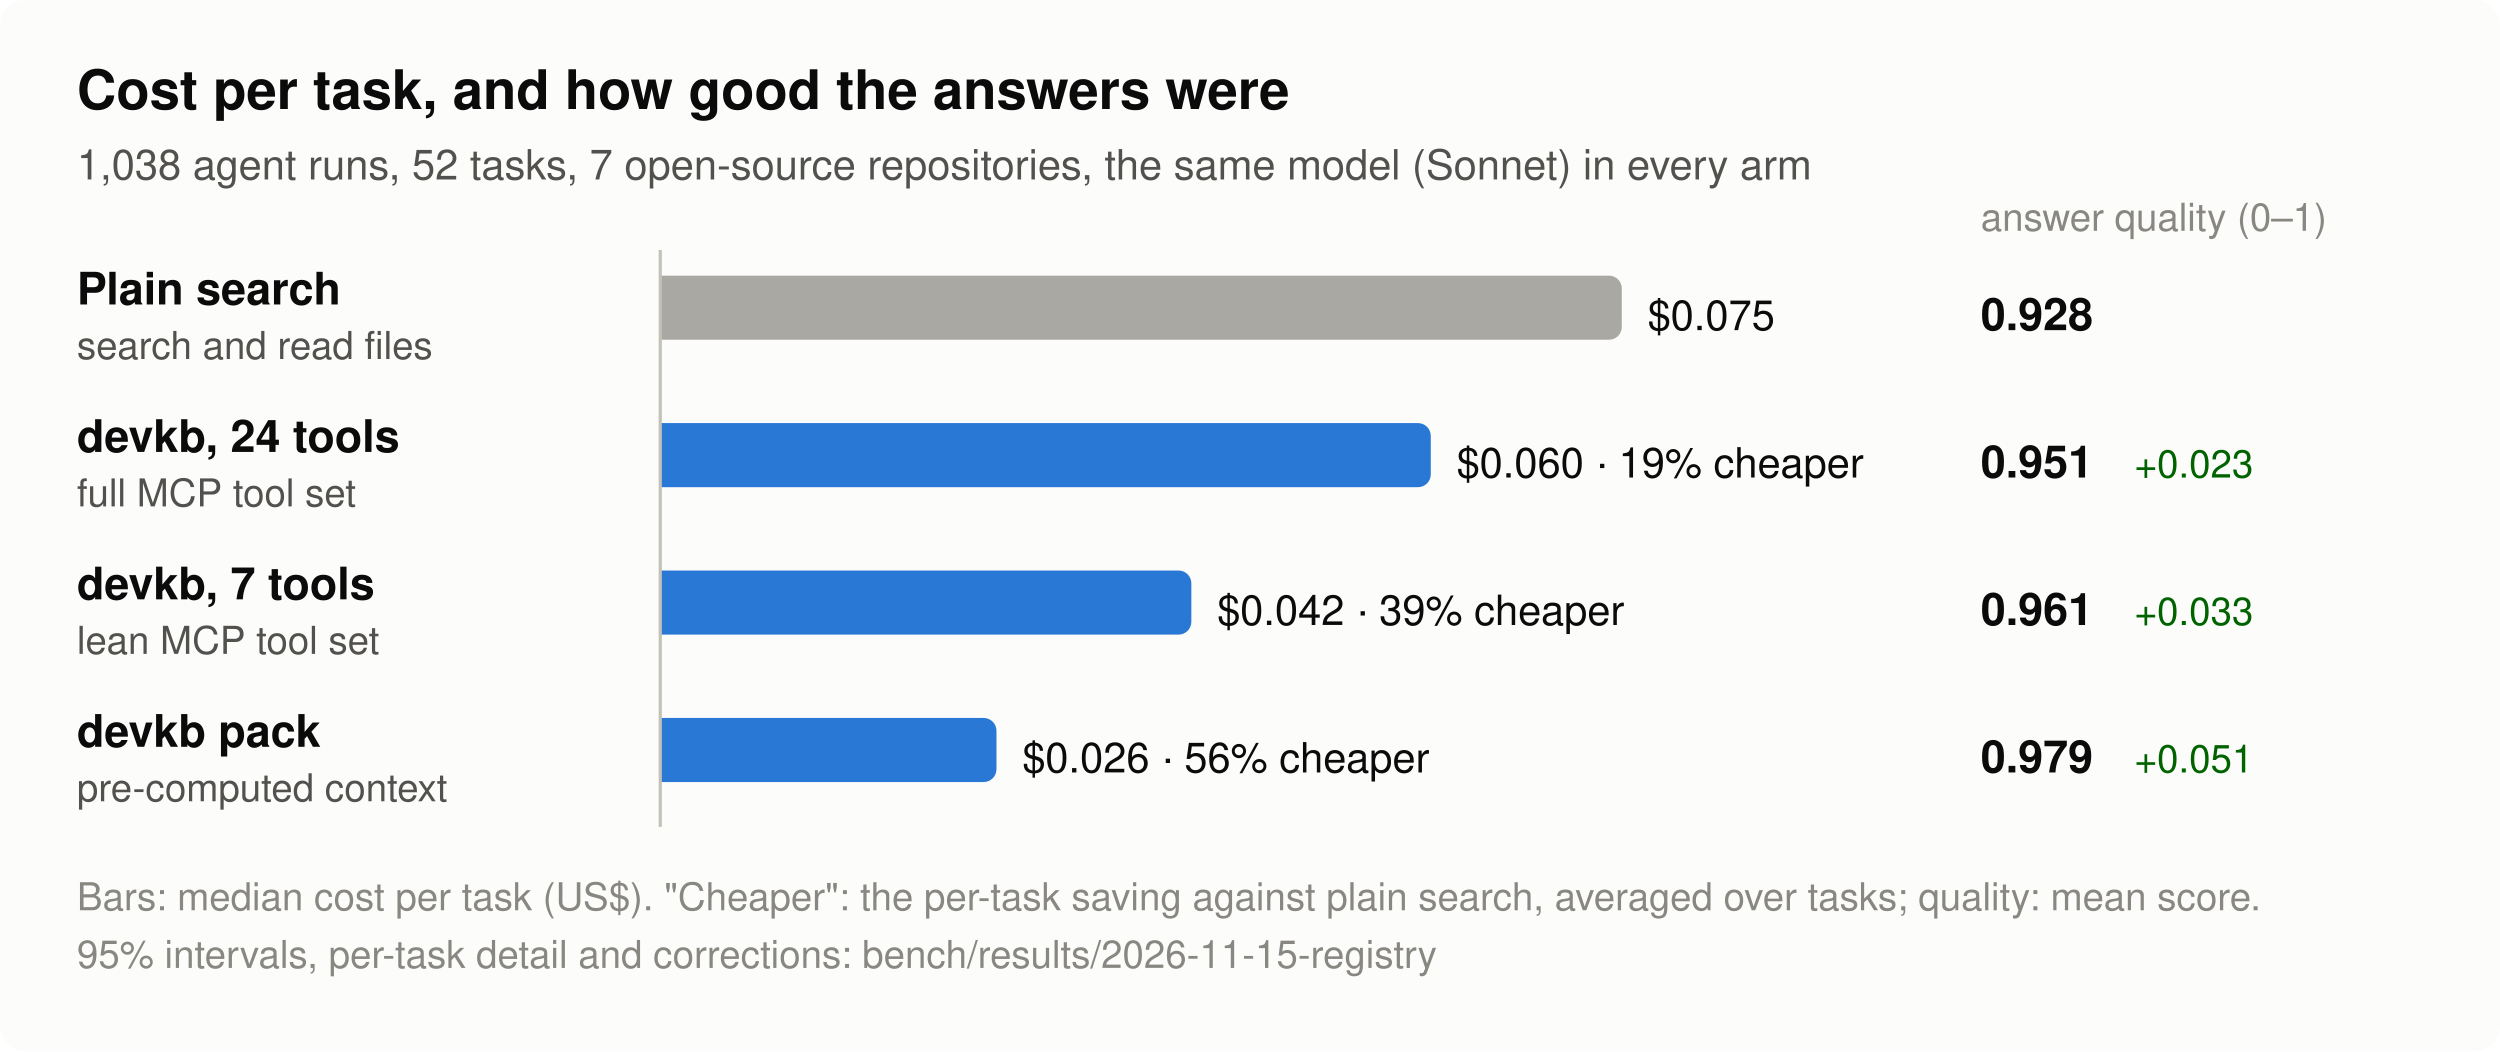
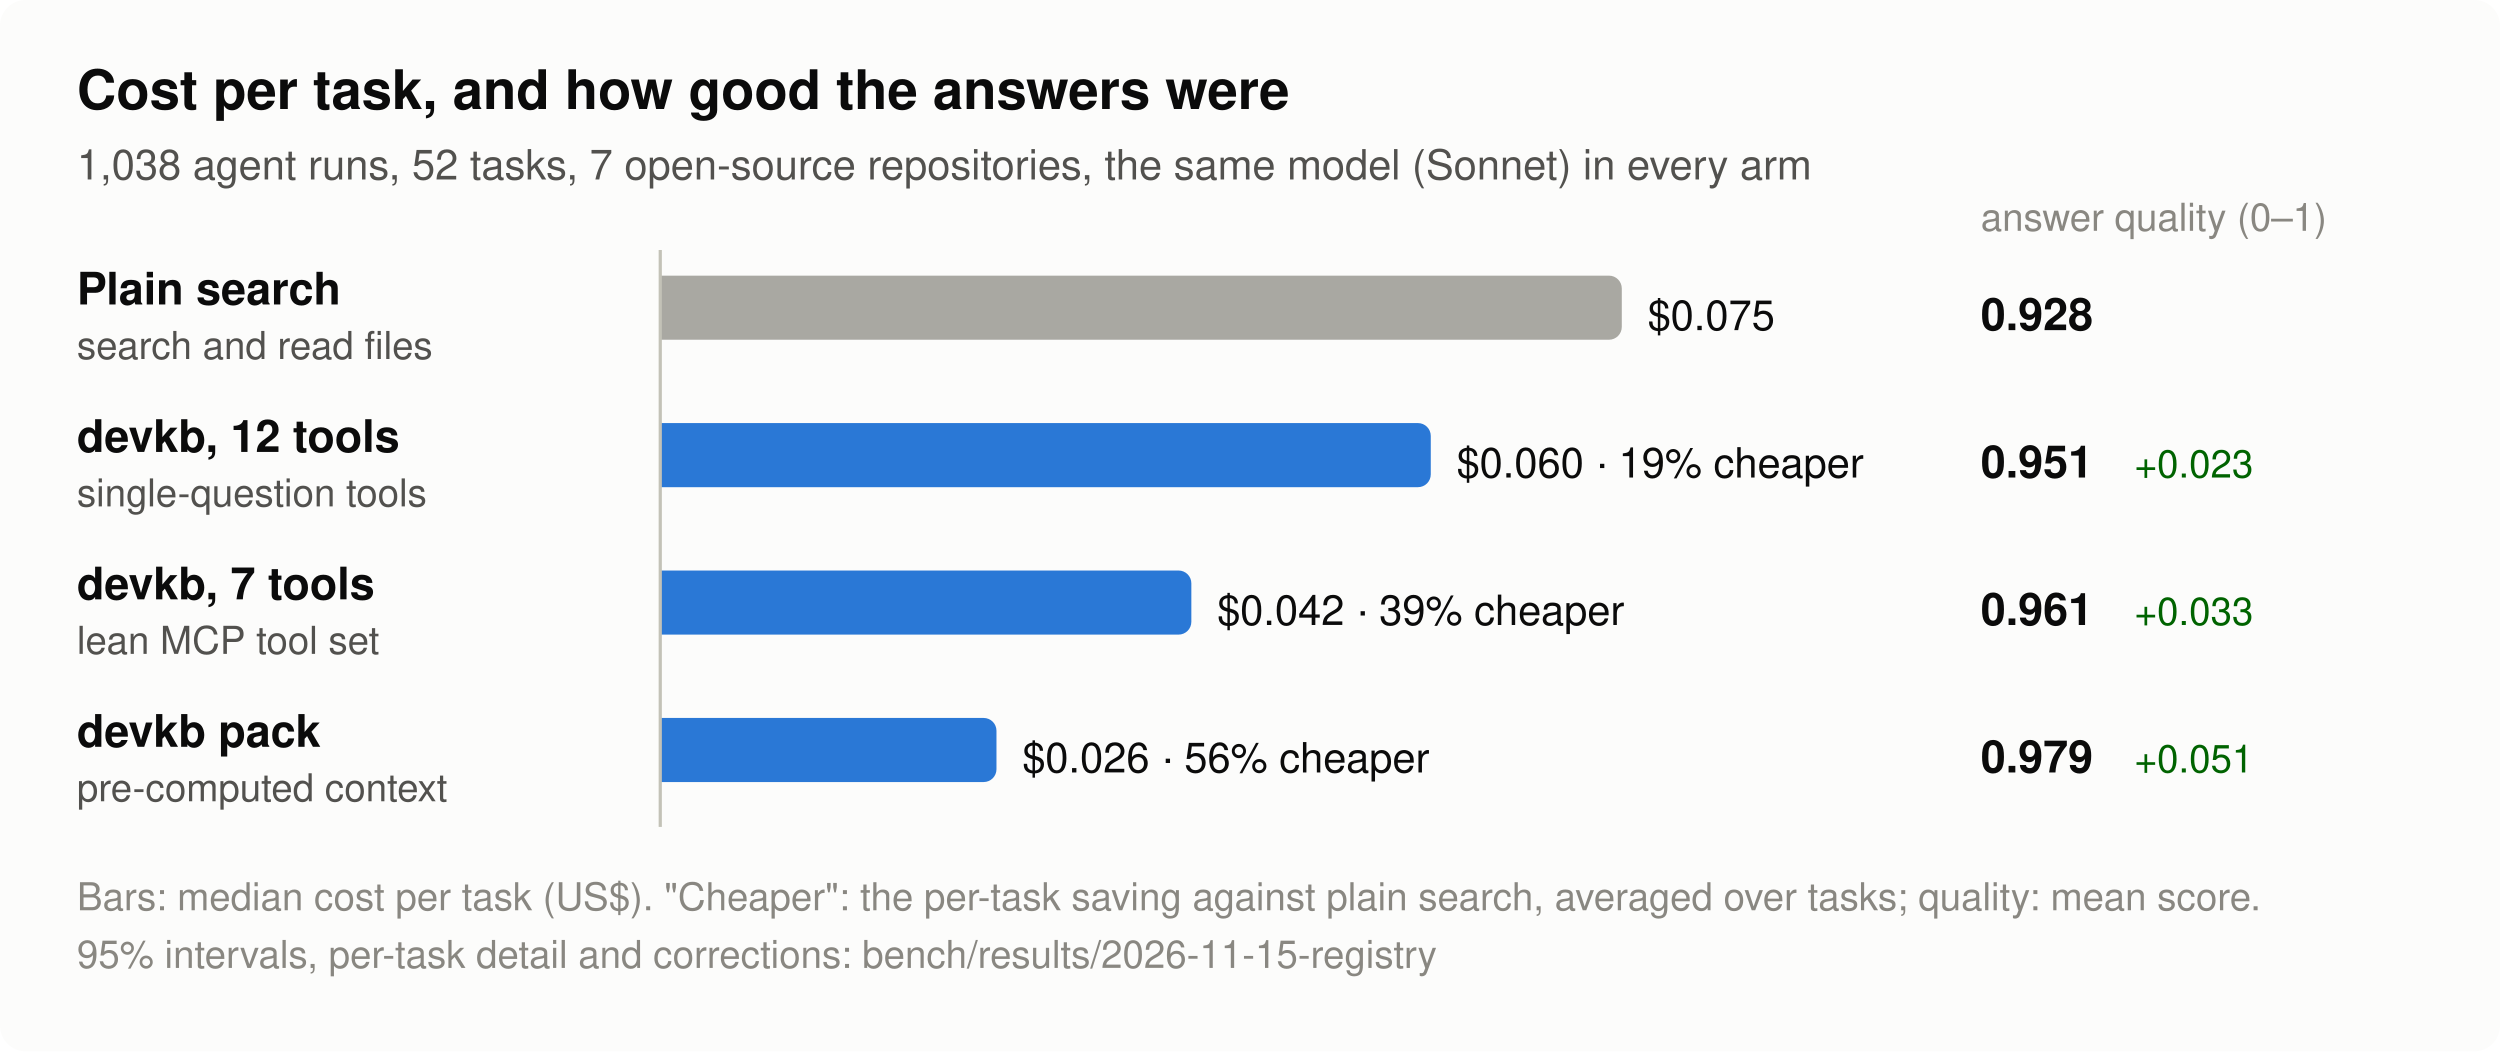
<svg xmlns="http://www.w3.org/2000/svg" width="780" height="328" viewBox="0 0 780 328" font-family="-apple-system, Segoe UI, Helvetica, Arial, sans-serif" role="img" aria-label="Median cost per task by arm, with answer quality">
  <rect width="780" height="328" rx="8" fill="#fcfcfb" />
  <text x="24" y="34" font-size="17" font-weight="600" fill="#0b0b0b">Cost per task, and how good the answers were</text>
  <text x="24" y="56" font-size="13" fill="#52514e">1,038 agent runs, 52 tasks, 7 open-source repositories, the same model (Sonnet) in every arm</text>
  <text x="618" y="72" font-size="12" fill="#898781">answer quality (0–1)</text>
  <text x="24" y="95" font-size="14" font-weight="600" fill="#0b0b0b">Plain search</text>
  <text x="24" y="112" font-size="12" fill="#52514e">search and read files</text>
  <path d="M206,86 h296.0 a4,4 0 0 1 4,4 v12 a4,4 0 0 1 -4,4 h-296.0 z" fill="#a9a8a2" />
  <text x="514.0" y="103" font-size="13" fill="#0b0b0b">$0.075</text>
  <text x="618" y="103" font-size="14" font-weight="600" fill="#0b0b0b">0.928</text>
-   <text x="24" y="141" font-size="14" font-weight="600" fill="#0b0b0b">devkb, 24 tools</text>
-   <text x="24" y="158" font-size="12" fill="#52514e">full MCP tool set</text>
+   <text x="24" y="141" font-size="14" font-weight="600" fill="#0b0b0b">devkb, 12 tools</text>
+   <text x="24" y="158" font-size="12" fill="#52514e">single-question tools</text>
  <path d="M206,132 h236.4 a4,4 0 0 1 4,4 v12 a4,4 0 0 1 -4,4 h-236.4 z" fill="#2a78d6" />
  <text x="454.4" y="149" font-size="13" fill="#0b0b0b">$0.060  ·  19% cheaper</text>
  <text x="618" y="149" font-size="14" font-weight="600" fill="#0b0b0b">0.951</text>
  <text x="666" y="149" font-size="12" fill="#006300">+0.023</text>
  <text x="24" y="187" font-size="14" font-weight="600" fill="#0b0b0b">devkb, 7 tools</text>
  <text x="24" y="204" font-size="12" fill="#52514e">lean MCP tool set</text>
  <path d="M206,178 h161.7 a4,4 0 0 1 4,4 v12 a4,4 0 0 1 -4,4 h-161.7 z" fill="#2a78d6" />
  <text x="379.7" y="195" font-size="13" fill="#0b0b0b">$0.042  ·  39% cheaper</text>
  <text x="618" y="195" font-size="14" font-weight="600" fill="#0b0b0b">0.961</text>
  <text x="666" y="195" font-size="12" fill="#006300">+0.033</text>
  <text x="24" y="233" font-size="14" font-weight="600" fill="#0b0b0b">devkb pack</text>
  <text x="24" y="250" font-size="12" fill="#52514e">pre-computed context</text>
  <path d="M206,224 h100.9 a4,4 0 0 1 4,4 v12 a4,4 0 0 1 -4,4 h-100.9 z" fill="#2a78d6" />
  <text x="318.9" y="241" font-size="13" fill="#0b0b0b">$0.026  ·  56% cheaper</text>
  <text x="618" y="241" font-size="14" font-weight="600" fill="#0b0b0b">0.979</text>
  <text x="666" y="241" font-size="12" fill="#006300">+0.051</text>
  <line x1="206" y1="78" x2="206" y2="258" stroke="#c3c2b7" stroke-width="1" />
  <text x="24" y="284" font-size="12" fill="#898781">Bars: median cost per task (US$). "Cheaper": the per-task saving against plain search, averaged over tasks; quality: mean score.</text>
  <text x="24" y="302" font-size="12" fill="#898781">95% intervals, per-task detail and corrections: bench/results/2026-11-15-registry</text>
</svg>
